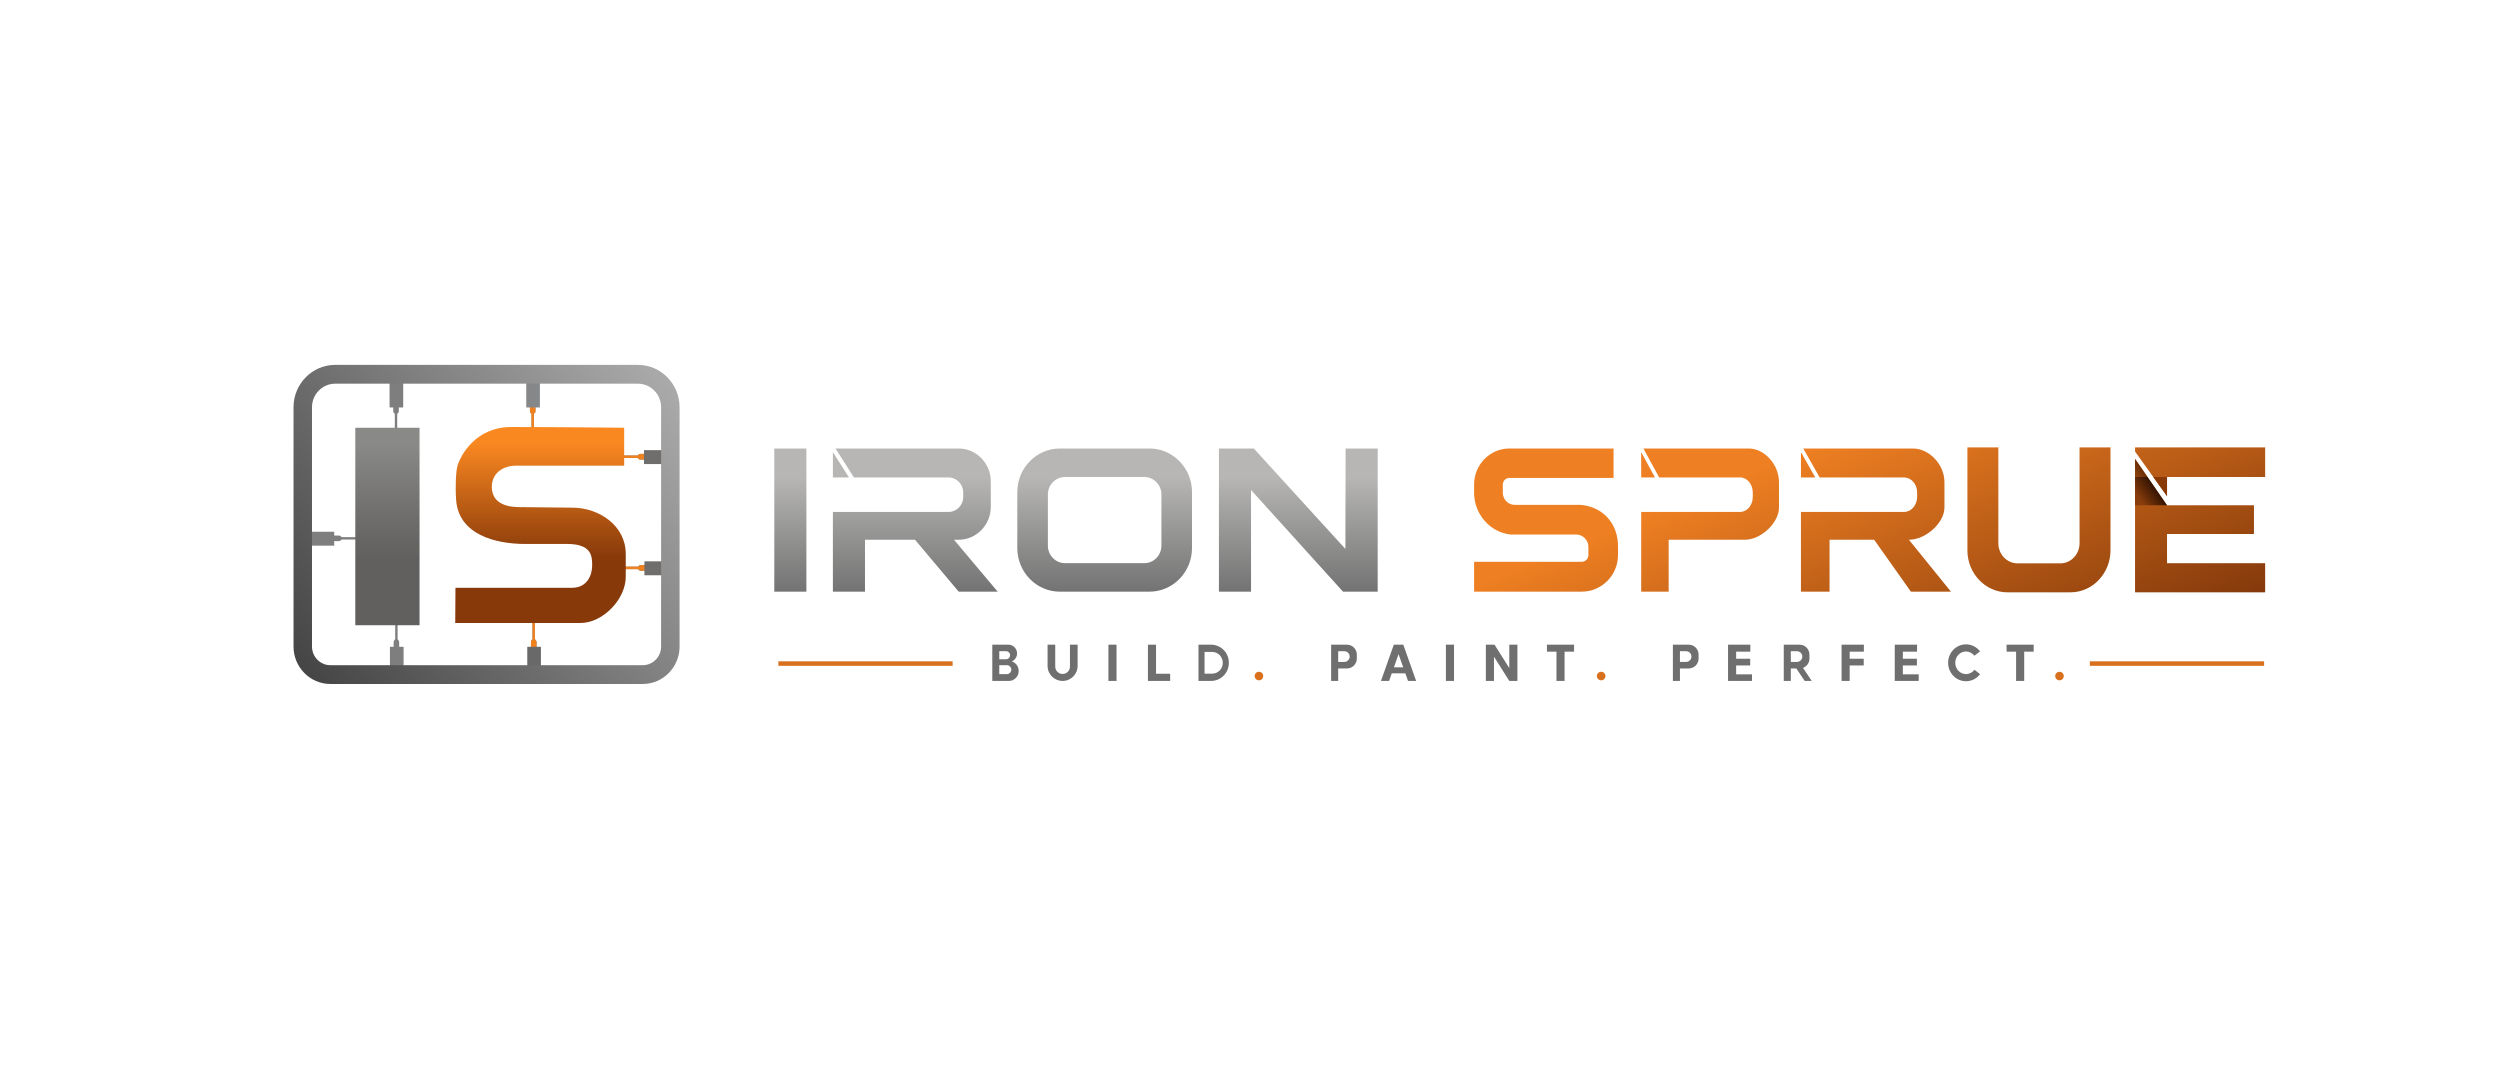
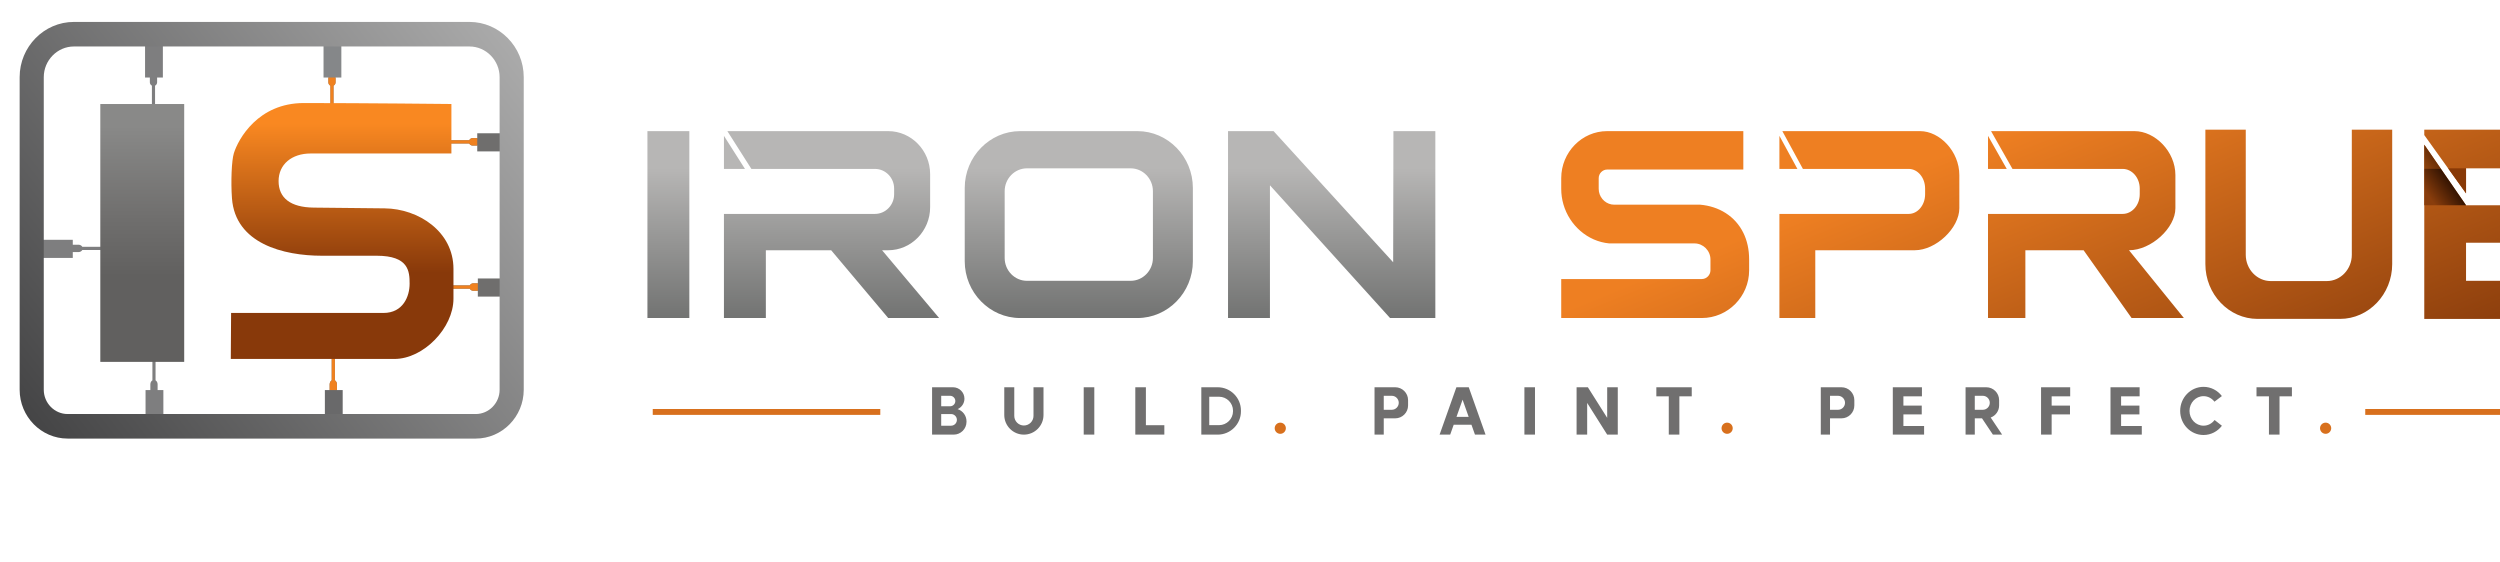
- <svg xmlns="http://www.w3.org/2000/svg" xml:space="preserve" version="1.1" style="shape-rendering:geometricPrecision; text-rendering:geometricPrecision; image-rendering:optimizeQuality; fill-rule:evenodd; clip-rule:evenodd" viewBox="300 3800 7900 3400">
+ <svg xmlns="http://www.w3.org/2000/svg" xml:space="preserve" version="1.1" style="shape-rendering:geometricPrecision; text-rendering:geometricPrecision; image-rendering:optimizeQuality; fill-rule:evenodd; clip-rule:evenodd" viewBox="1180 4900 6050 1360">
  <defs>
    <style type="text/css">
   
    .fil0 {fill:#151515}
    .fil4 {fill:#69696A}
    .fil1 {fill:#6F6E6D}
    .fil14 {fill:#706F6F}
    .fil3 {fill:#7E7E7F}
    .fil2 {fill:#858789}
    .fil12 {fill:#883906}
    .fil15 {fill:#D8701D}
    .fil16 {fill:#D8701D}
    .fil6 {fill:#F0811F}
    .fil8 {fill:url(#id0)}
    .fil13 {fill:url(#id1)}
    .fil7 {fill:url(#id2)}
    .fil11 {fill:url(#id3)}
    .fil10 {fill:url(#id4)}
    .fil9 {fill:url(#id5)}
    .fil5 {fill:url(#id6);fill-rule:nonzero}
   
  </style>
    <linearGradient id="id0" gradientUnits="userSpaceOnUse" x1="1573.53" y1="5204.9" x2="1573.54" y2="5567.58">
      <stop offset="0" style="stop-opacity:1; stop-color:#898988" />
      <stop offset="0.651" style="stop-opacity:1; stop-color:#6E6D6C" />
      <stop offset="1" style="stop-opacity:1; stop-color:#61605F" />
    </linearGradient>
    <linearGradient id="id1" gradientUnits="userSpaceOnUse" x1="7088.56" y1="5273.21" x2="7035.39" y2="5314.98">
      <stop offset="0" style="stop-opacity:1; stop-color:#532001" />
      <stop offset="1" style="stop-opacity:1; stop-color:#9F4E12" />
    </linearGradient>
    <linearGradient id="id2" gradientUnits="userSpaceOnUse" x1="2086.7" y1="5199.68" x2="2086.7" y2="5560.46">
      <stop offset="0" style="stop-opacity:1; stop-color:#F98821" />
      <stop offset="1" style="stop-opacity:1; stop-color:#88390A" />
    </linearGradient>
    <linearGradient id="id3" gradientUnits="userSpaceOnUse" x1="7114.67" y1="5340.15" x2="7060.56" y2="5379.07">
      <stop offset="0" style="stop-opacity:1; stop-color:#2E1101" />
      <stop offset="1" style="stop-opacity:1; stop-color:#893D0C" />
    </linearGradient>
    <linearGradient id="id4" gradientUnits="userSpaceOnUse" x1="5904.88" y1="5266.11" x2="6270.17" y2="6157.6">
      <stop offset="0" style="stop-opacity:1; stop-color:#EE7F22" />
      <stop offset="1" style="stop-opacity:1; stop-color:#84390B" />
    </linearGradient>
    <linearGradient id="id5" gradientUnits="userSpaceOnUse" x1="3813.98" y1="5669.61" x2="3813.98" y2="5307.36">
      <stop offset="0" style="stop-opacity:1; stop-color:#727372" />
      <stop offset="1" style="stop-opacity:1; stop-color:#B7B6B5" />
    </linearGradient>
    <linearGradient id="id6" gradientUnits="userSpaceOnUse" x1="1269.53" y1="5937.22" x2="2496.09" y2="4987.37">
      <stop offset="0" style="stop-opacity:1; stop-color:#454546" />
      <stop offset="1" style="stop-opacity:1; stop-color:#AFAFAF" />
    </linearGradient>
  </defs>
  <g id="Layer_x0020_1">
    <g id="_2228094135936">
      <path class="fil1" d="M2336.35 5573.86l61.69 0 0 43.88 -61.69 0 0 -14.18 -11.44 0c-3.47,0 -6.49,-2.07 -7.91,-5.06l-53.45 0c-2.1,0 -3.81,-1.75 -3.81,-3.88l0 -0c0,-2.13 1.71,-3.88 3.81,-3.88l53.45 0c1.43,-2.99 4.44,-5.06 7.91,-5.06l11.44 0 0 -11.81z" />
      <path class="fil1" d="M2334.93 5222.5l61.69 0 0 43.89 -61.69 0 0 -14.18 -11.44 0c-3.47,0 -6.49,-2.07 -7.91,-5.06l-53.45 0c-2.1,0 -3.81,-1.74 -3.81,-3.88l0 -0c0,-2.13 1.71,-3.88 3.81,-3.88l53.45 0c1.43,-2.99 4.44,-5.06 7.91,-5.06l11.44 0 0 -11.81z" />
      <path class="fil2" d="M1962.95 5087.58l0 -91.14 43.12 0 0 91.14 -13.93 0 0 11.65c0,3.53 -2.04,6.6 -4.98,8.06l0 54.4c0,2.14 -1.72,3.88 -3.81,3.88l-0 0c-2.1,0 -3.81,-1.74 -3.81,-3.88l0 -54.4c-2.94,-1.45 -4.98,-4.52 -4.98,-8.06l0 -11.65 -11.61 0z" />
      <path class="fil3" d="M1531.03 5087.58l0 -91.14 43.12 0 0 91.14 -13.93 0 0 11.65c0,3.53 -2.04,6.6 -4.98,8.06l0 54.4c0,2.14 -1.71,3.88 -3.81,3.88l-0 0c-2.09,0 -3.81,-1.74 -3.81,-3.88l0 -54.4c-2.94,-1.45 -4.98,-4.52 -4.98,-8.06l0 -11.65 -11.61 0z" />
      <path class="fil3" d="M1356.13 5480.37l-73.44 0 0 43.88 73.44 0 0 -14.18 13.63 0c4.13,0 7.72,-2.07 9.42,-5.07l63.64 0c2.5,0 4.54,-1.74 4.54,-3.88l0 -0c0,-2.13 -2.04,-3.88 -4.54,-3.88l-63.64 0c-1.7,-2.99 -5.29,-5.06 -9.42,-5.06l-13.63 0 0 -11.81z" />
      <path class="fil3" d="M1532.23 5843.91l0 74.75 43.12 0 0 -74.75 -13.93 0 0 -13.87c0,-4.2 -2.04,-7.86 -4.98,-9.59l0 -64.77c0,-2.55 -1.72,-4.62 -3.81,-4.62l-0 0c-2.1,0 -3.81,2.07 -3.81,4.62l0 64.77c-2.94,1.73 -4.98,5.39 -4.98,9.59l0 13.87 -11.61 0z" />
      <path class="fil4" d="M1966.19 5843.91l0 74.75 43.12 0 0 -74.75 -13.93 0 0 -13.87c0,-4.2 -2.04,-7.86 -4.98,-9.59l0 -64.77c0,-2.55 -1.72,-4.62 -3.81,-4.62l-0 0c-2.1,0 -3.81,2.07 -3.81,4.62l0 64.77c-2.94,1.73 -4.98,5.39 -4.98,9.59l0 13.87 -11.61 0z" />
      <path class="fil5" d="M1358.89 4953.06l957.21 0c36.15,0 68.99,15.03 92.78,39.24 23.79,24.21 38.56,57.64 38.56,94.43l0 756.44c0,32.53 -13.06,62.09 -34.09,83.49 -21.03,21.41 -50.07,34.69 -82.03,34.69l-987.66 0c-31.96,0 -61,-13.29 -82.03,-34.69 -21.03,-21.4 -34.08,-50.96 -34.08,-83.49l0 -756.44c0,-36.8 14.77,-70.22 38.56,-94.43 23.79,-24.21 56.63,-39.24 92.78,-39.24zm957.21 59.41l-957.21 0c-20.04,0 -38.27,8.36 -51.51,21.84 -13.24,13.47 -21.46,32.04 -21.46,52.43l0 756.44c0,16.13 6.51,30.81 16.99,41.48 10.48,10.67 24.91,17.29 40.76,17.29l987.66 0c15.85,0 30.28,-6.62 40.76,-17.29 10.48,-10.67 16.98,-25.35 16.98,-41.48l0 -756.44c0,-20.39 -8.22,-38.95 -21.46,-52.43 -13.24,-13.48 -31.48,-21.84 -51.51,-21.84z" />
      <path class="fil6" d="M1992.14 5087.58l0 11.65c0,3.53 -2.04,6.6 -4.98,8.06l0 54.4c0,2.14 -1.72,3.88 -3.81,3.88l-0 0c-2.1,0 -3.81,-1.74 -3.81,-3.88l0 -54.4c-2.94,-1.45 -4.98,-4.52 -4.98,-8.06l0 -11.65 17.58 0zm3.24 756.33l0 -13.87c-0.01,-4.2 -2.04,-7.87 -4.98,-9.59l-0 -64.77c0.01,-2.54 -1.71,-4.62 -3.81,-4.61l-0 -0c-2.09,0 -3.81,2.07 -3.81,4.62l0 64.77c-2.94,1.72 -4.97,5.39 -4.98,9.59l0 13.87 17.58 0zm340.97 -240.34l-11.44 0c-3.47,0 -6.49,-2.07 -7.91,-5.06l-53.45 0c-2.1,0 -3.81,-1.75 -3.81,-3.88l0 0c0,-2.14 1.71,-3.88 3.81,-3.88l53.45 0c1.43,-2.99 4.44,-5.07 7.91,-5.07l11.44 0 0 17.89zm-1.42 -351.36l-11.44 0c-3.47,0 -6.49,-2.07 -7.91,-5.06l-53.45 0c-2.1,0 -3.81,-1.75 -3.81,-3.88l0 -0c0,-2.13 1.71,-3.88 3.81,-3.88l53.45 0c1.43,-2.99 4.44,-5.07 7.91,-5.07l11.44 0 0 17.89z" />
      <path class="fil7" d="M2272.4 5151.69l0 119.74c0,0 -294.84,0 -340.61,0 -45.77,0 -77.61,26.33 -77.61,66.84 0,40.51 28.52,63.54 84.91,64.13l171.83 1.82c81.58,0.86 166.46,55.92 166.46,146.4 0,63.51 0,63.36 0,72.24 0,70.67 -72.42,145.81 -142.93,145.81 -94.85,0 -395.93,0 -395.93,0l0.74 -111.32c0,0 320.98,0 368.74,0 47.76,0 63.27,-40.58 63.27,-70.62 0,-30.04 -1.99,-67.85 -79.6,-67.85 0,0 -43.77,0 -132.66,0 -92.77,0 -209.7,-29.18 -217.66,-139.07 -2.93,-40.48 -0.8,-91.59 4.57,-108.92 10.63,-34.26 58.44,-121.54 169.31,-121.54 141.95,0 357.17,2.33 357.17,2.33z" />
      <rect class="fil8" x="1422.75" y="5151.73" width="203.01" height="624.01" />
      <path class="fil9" d="M2746.77 5217.32l101.43 0 0 452.29 -101.43 0 0 -452.29zm1405.05 0l110.25 0 289.39 317.34 0.63 -317.34 101.43 0 0 429.26 0 23.04 -109.59 0 -290.56 -321.13 -0.12 1.82 0 319.31 -101.43 0 0 -452.29zm-503.07 0l283.88 0c73.76,0 134.1,61.87 134.1,137.5l0 177.3c0,75.63 -60.35,137.5 -134.1,137.5l-283.88 0c-73.76,0 -134.1,-61.87 -134.1,-137.5l0 -177.3c0,-75.63 60.35,-137.5 134.1,-137.5zm16.43 90.04l251.02 0c29.63,0 53.86,24.85 53.86,55.22l0 161.76c0,30.37 -24.24,55.22 -53.86,55.22l-251.02 0c-29.63,0 -53.87,-24.85 -53.87,-55.22l0 -161.76c0,-30.37 24.24,-55.22 53.87,-55.22zm-724.95 -90.04l65.91 0 27.22 0 296.12 0c55.79,0 101.43,46.8 101.43,104l0 80.27c0,57.2 -45.65,104 -101.43,104l-14.86 0 138.07 164.02 -123.21 0 -138.07 -164.02 -158.05 0 0 164.02 -101.43 0 0 -251.96 365.57 0c25.46,0 46.29,-21.36 46.29,-47.46l0 -13.96c0,-26.1 -20.83,-47.46 -46.29,-47.46l-299.14 0 -58.13 -91.44zm42.58 91.44l-50.87 0 0 -80.03 50.87 80.03z" />
      <path class="fil10" d="M5998.38 5217.32l58.76 0 24.27 0 264.02 0c49.74,0 99.03,49.16 99.03,106.36l0 80.27c0,47.98 -58.77,101.64 -112.28,101.64l132.8 164.02 -126.54 0 -116.12 -164.02 -140.92 0 0 164.02 -90.43 0 0 -251.96 325.93 0c22.7,0 41.27,-21.36 41.27,-47.46l0 -13.96c0,-26.1 -18.57,-47.46 -41.27,-47.46l-266.71 0 -51.83 -91.44zm-704.35 177.98l-207.88 0c-2.11,0 -4.19,-0.19 -6.21,-0.54 -17.46,-3.1 -31.09,-19.01 -31.09,-37.69l0 -25.94c0,-11.27 9.31,-20.82 20.31,-20.82l329.68 0 0 -92.98 -329.68 0c-61.05,0 -110.99,51.21 -110.99,113.8l0 25.94c0,13.04 1.88,25.7 5.37,37.69 14.76,50.66 58.33,89.42 110.84,94.31l136.54 0 69.91 0c20.98,0 38.48,17.64 38.48,38.79l0 26.31c0,11.43 -9.61,21.12 -20.95,21.12l-340.2 0 0 94.32 340.2 0c63,0 114.54,-51.95 114.54,-115.44l0 -26.31c0,-24.65 -5.07,-46.26 -14.06,-64.5 -19.9,-40.36 -59,-64.23 -104.81,-68.06zm1752.7 276.44l101.08 0 310.09 0 0 -92.13 -310.09 0 0 -92.13 274.69 0 0 -90.74 -274.69 0 -101.08 -146.61 0 421.61zm101.08 -303.84l0 -60.5 310.09 0 0 -93.53 -310.09 0 -101.08 0 0 12.96 101.08 141.08zm-630.8 -154.04l97.73 0 0 302.8c0,34.93 27.22,63.51 60.49,63.51l135.66 0c33.27,0 60.49,-28.58 60.49,-63.51l0 -302.8 97.74 0 0 325.26c0,72.94 -56.85,132.61 -126.33,132.61l-199.46 0c-69.48,0 -126.32,-59.67 -126.32,-132.61l0 -325.26zm-1023.76 3.46l56.43 0 23.3 0 253.52 0c47.76,0 95.09,49.16 95.09,106.36l0 80.27c0,47.98 -56.43,101.64 -107.81,101.64l-105.48 0 -135.31 0 0 164.02 -86.83 0 0 -251.96 312.97 0c21.8,0 39.63,-21.36 39.63,-47.46l0 -13.96c0,-26.1 -17.83,-47.46 -39.63,-47.46l-256.1 0 -49.77 -91.44zm36.45 91.44l-43.55 0 0 -80.03 43.55 80.03zm506.63 0l-45.36 0 0 -80.03 45.36 80.03z" />
      <polygon class="fil11" points="7147.82,5396.74 7086.22,5307.4 7046.74,5307.4 7046.74,5396.74 " />
      <polygon class="fil12" points="7104.47,5307.4 7147.82,5367.9 7147.82,5307.4 " />
      <polygon class="fil13" points="7046.74,5307.4 7086.22,5307.4 7046.74,5250.13 " />
      <path class="fil14" d="M3802.58 5837.15l25.64 0 0 114.64 -25.64 0 0 -114.64zm2868.26 0l9.78 0 15.85 0 29.96 0 0 22.05 -29.96 0 0 92.59 -25.63 0 0 -92.59 -30.1 0 0 -22.05 30.1 0zm-158.31 -0.99c18.04,0 34.1,8.72 44.44,22.3l-17.97 13.62c-6.22,-8.15 -15.77,-13.37 -26.47,-13.37 -18.75,0 -33.94,15.99 -33.94,35.72 0,19.73 15.2,35.72 33.94,35.72 10.88,0 20.56,-5.39 26.77,-13.76l17.72 13.94c-10.34,13.62 -26.43,22.37 -44.5,22.37 -31.2,0 -56.49,-26.09 -56.49,-58.27 0,-32.18 25.29,-58.27 56.49,-58.27zm-393.17 0.99l25.63 0 44.86 0 0 22.04 -44.86 0 0 22.31 44.39 0 0 21.36 -44.39 0 0 28.01 0 20.91 -25.63 0 0 -114.64zm168.05 0l25.64 0 44.86 0 0 22.04 -44.86 0 0 22.31 44.38 0 0 21.36 -44.38 0 0 28.01 50.08 0 0 20.91 -50.08 0 -25.64 0 0 -114.64zm-350.75 0l18.99 0 3.33 0 27.77 0c17.1,0 31.09,13.99 31.09,31.09l0 13.04c0,13.33 -8.5,24.77 -20.35,29.17l27.65 41.33 -22.31 0 -26.36 -39.41 -17.48 0 0 39.41 -22.31 0 0 -114.64zm22.31 20.67l0 33.88 19.37 0c9.32,0 16.94,-7.62 16.94,-16.94l0 0c0,-9.32 -7.62,-16.94 -16.94,-16.94l-19.37 0zm-198.37 -20.67l25.63 0 44.86 0 0 22.04 -44.86 0 0 22.31 44.39 0 0 21.36 -44.39 0 0 28.01 50.08 0 0 20.91 -50.08 0 -25.63 0 0 -114.64zm-174.28 0l18.99 0 3.32 0 27.77 0c17.1,0 31.09,13.99 31.09,31.09l0 13.04c0,17.1 -13.99,31.09 -31.09,31.09l-27.77 0 0 39.41 -22.31 0 0 -114.64zm22.31 20.67l0 33.88 19.37 0c9.32,0 16.94,-7.62 16.94,-16.94l0 0c0,-9.32 -7.63,-16.94 -16.94,-16.94l-19.37 0zm-390.19 -20.67l9.78 0 15.85 0 29.96 0 0 22.05 -29.96 0 0 92.59 -25.63 0 0 -92.59 -30.1 0 0 -22.05 30.1 0zm-223.11 0l1.68 0 23.96 0 1.68 0 46.74 74.04 0 -74.04 25.63 0 0 114.64 -25.63 0 -48.42 -76.7 0 76.7 -25.63 0 0 -114.64zm-265.21 0l-21.36 0 -4.27 0 -40.67 114.64 25.63 0 8.51 -23.99 42.95 0 8.51 23.99 25.63 0 -40.67 -114.64 -4.27 0zm-25.42 71.67l14.74 -41.56 14.74 41.56 -29.48 0zm164.35 -71.67l25.63 0 0 114.64 -25.63 0 0 -114.64zm-362.68 0l18.99 0 3.32 0 27.77 0c17.1,0 31.09,13.99 31.09,31.09l0 13.04c0,17.1 -13.99,31.09 -31.09,31.09l-27.77 0 0 39.41 -22.31 0 0 -114.64zm22.31 20.67l0 33.88 19.37 0c9.32,0 16.94,-7.62 16.94,-16.94l0 0c0,-9.32 -7.62,-16.94 -16.94,-16.94l-19.37 0zm-441.49 -20.67l39.64 0c30.94,0 56.26,25.31 56.26,56.25l0 2.14c0,30.94 -25.31,56.25 -56.26,56.25l-39.64 0 0 -114.64zm19.19 22.94l23.78 0c18.56,0 33.74,15.18 33.74,33.74l0 1.28c0,18.56 -15.18,33.74 -33.74,33.74l-23.78 0 0 -68.76zm-670.74 -22.94l21.36 0 29.31 0c15.21,0 27.65,12.44 27.65,27.65l0 0c0,11.23 -6.78,20.95 -16.46,25.27 12.41,4.04 21.44,15.75 21.44,29.46l0 1.29c0,17.04 -13.94,30.97 -30.97,30.97l-30.98 0 -21.36 0 0 -114.64zm22.07 20.65l21.48 0c6.98,0 12.7,5.71 12.7,12.7l0 0c0,6.98 -5.71,12.7 -12.7,12.7l-21.48 0 0 -25.4zm0 44.18l23.87 0c7.76,0 14.11,6.35 14.11,14.11l0 0c0,7.76 -6.35,14.11 -14.11,14.11l-23.87 0 0 -28.22zm152.62 -64.82l24.21 0 0 69.31c0,12.79 10.47,23.26 23.26,23.26l0 0c12.79,0 23.26,-10.47 23.26,-23.26l0 -69.31 24.21 0 0 67.17c0,26.11 -21.36,47.47 -47.47,47.47l0 0c-26.11,0 -47.47,-21.36 -47.47,-47.47l0 -67.17zm342.74 114.64l44.63 0 0 -22.78 -44.63 0 0 -91.86 -25.63 0 0 91.86 0 22.78 25.63 0z" />
      <path class="fil15" d="M4278.27 5922.79c7.47,0 13.53,6.06 13.53,13.53 0,7.47 -6.06,13.53 -13.53,13.53 -7.47,0 -13.53,-6.06 -13.53,-13.53 0,-7.47 6.06,-13.53 13.53,-13.53zm2529.74 0c7.47,0 13.53,6.06 13.53,13.53 0,7.47 -6.06,13.53 -13.53,13.53 -7.47,0 -13.53,-6.06 -13.53,-13.53 0,-7.47 6.06,-13.53 13.53,-13.53zm-1448.35 0c7.47,0 13.53,6.06 13.53,13.53 0,7.47 -6.06,13.53 -13.53,13.53 -7.47,0 -13.53,-6.06 -13.53,-13.53 0,-7.47 6.06,-13.53 13.53,-13.53z" />
      <path class="fil16" d="M2759.64 5889.79l550.67 0 0 14.24 -550.67 0 0 -14.24zm4144.26 0l550.67 0 0 14.24 -550.67 0 0 -14.24z" />
    </g>
  </g>
</svg>
